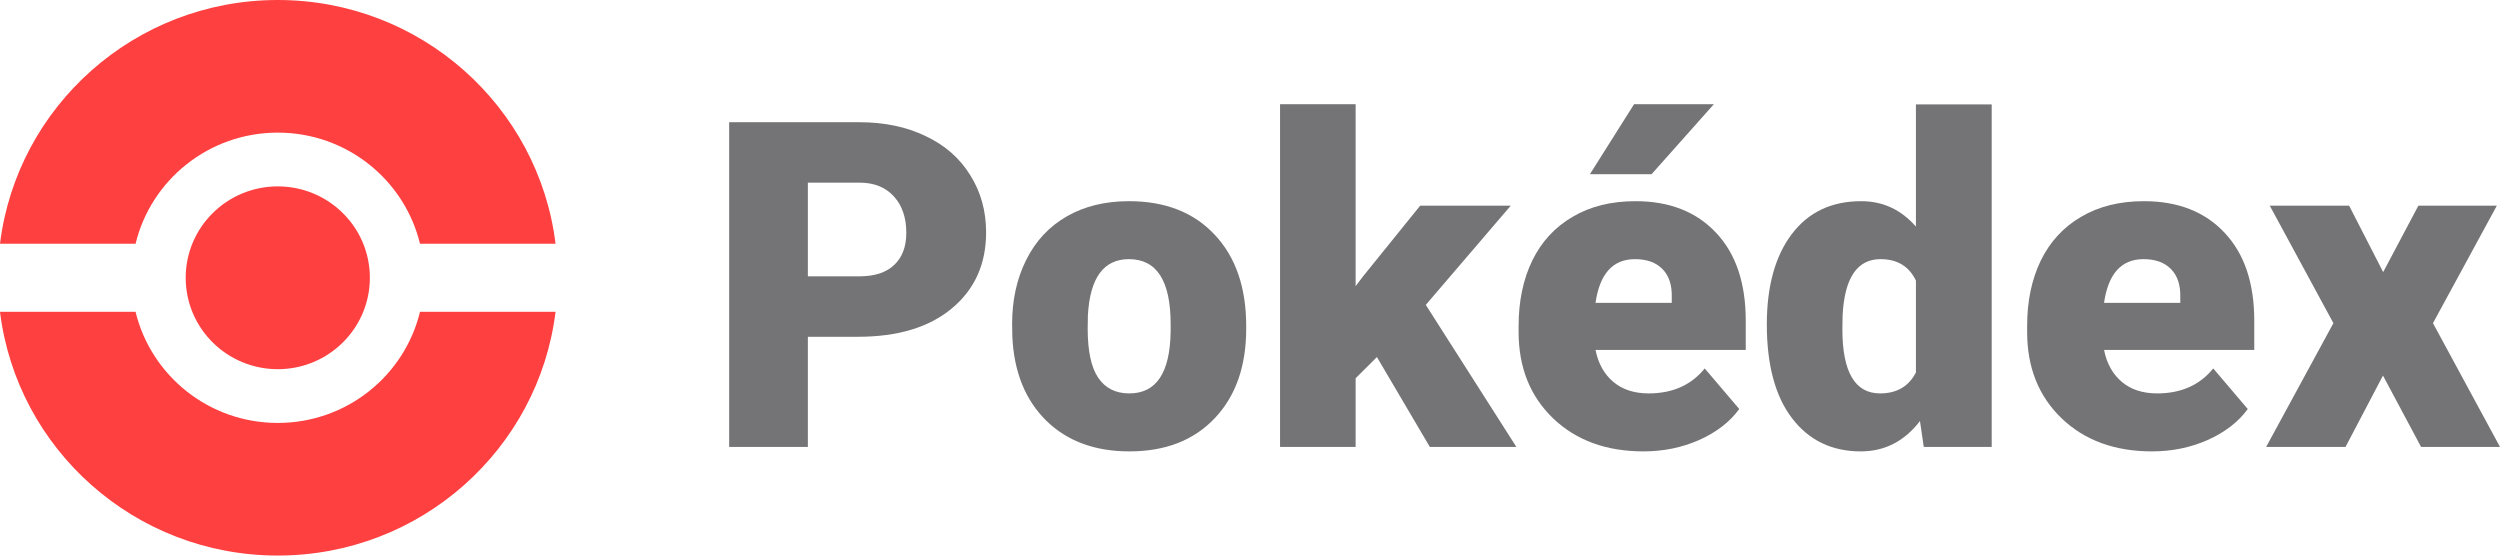
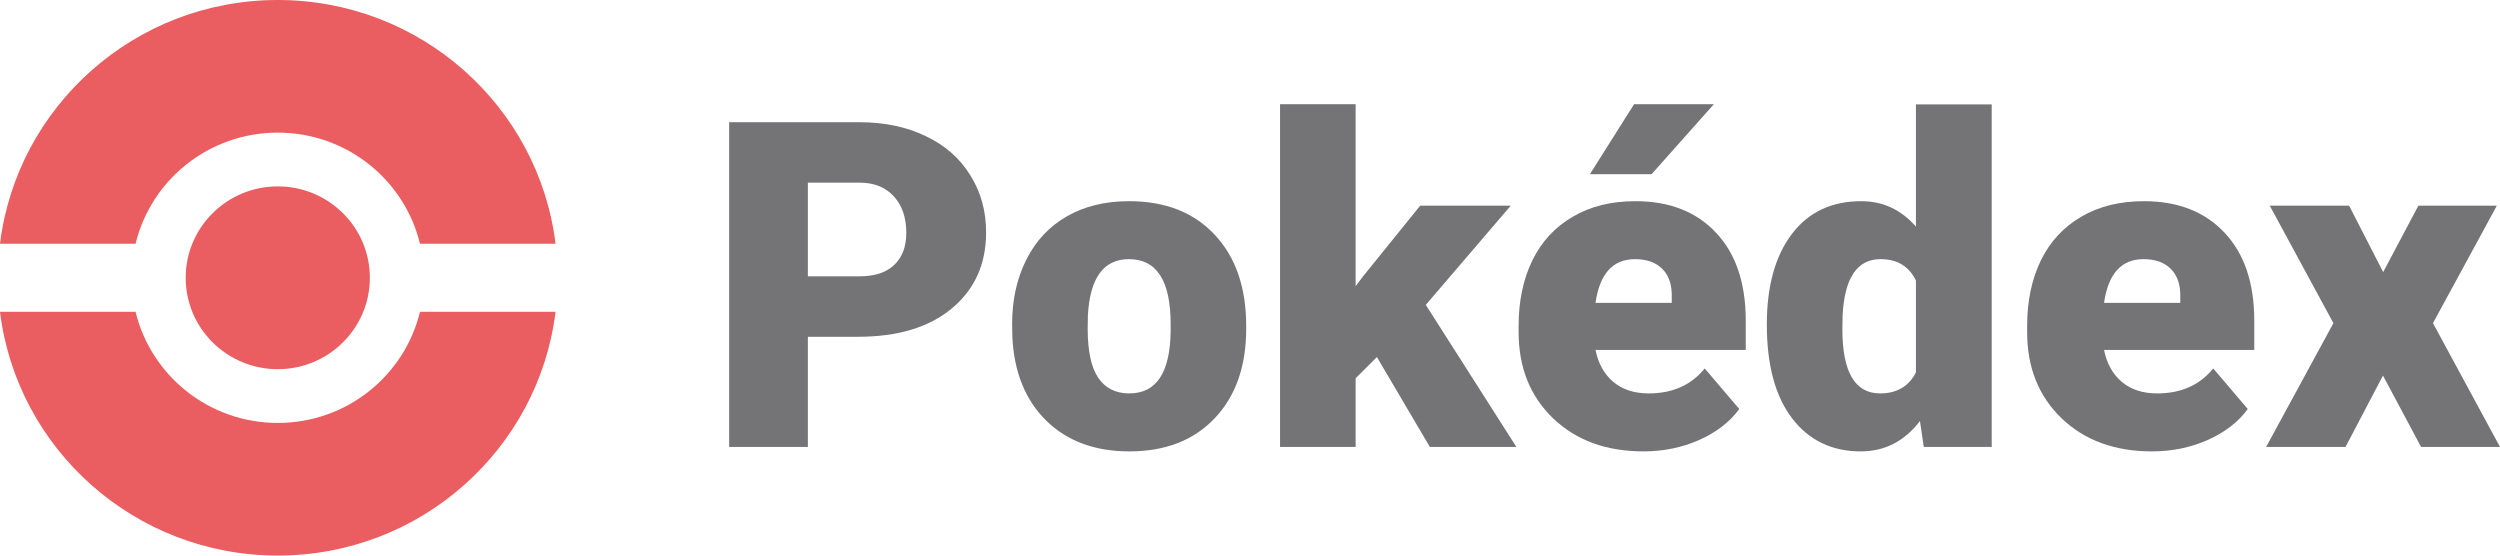
<svg xmlns="http://www.w3.org/2000/svg" width="144" height="32" viewBox="0 0 144 32" fill="none">
-   <path d="M16 0C24.234 0 31.026 6.127 32 14.039H24.191C23.302 10.367 19.972 7.639 16 7.639C12.028 7.639 8.698 10.367 7.809 14.039H0C0.974 6.127 7.766 0 16 0Z" fill="#FF4040" />
-   <path d="M24.191 17.961H32C31.026 25.873 24.234 32 16 32C7.766 32 0.974 25.873 0 17.961H7.809C8.698 21.633 12.028 24.361 16 24.361C19.972 24.361 23.302 21.633 24.191 17.961Z" fill="#FF4040" />
-   <path d="M16 21.265C18.929 21.265 21.304 18.907 21.304 16C21.304 13.092 18.929 10.736 16 10.736C13.071 10.736 10.696 13.092 10.696 16C10.696 18.907 13.071 21.265 16 21.265Z" fill="#FF4040" />
+   <path d="M16 0C24.234 0 31.026 6.127 32 14.039H24.191C23.302 10.367 19.972 7.639 16 7.639C12.028 7.639 8.698 10.367 7.809 14.039H0C0.974 6.127 7.766 0 16 0Z" fill="#EA5D60" />
+   <path d="M24.191 17.961H32C31.026 25.873 24.234 32 16 32C7.766 32 0.974 25.873 0 17.961H7.809C8.698 21.633 12.028 24.361 16 24.361C19.972 24.361 23.302 21.633 24.191 17.961Z" fill="#EA5D60" />
+   <path d="M16 21.265C18.929 21.265 21.304 18.907 21.304 16C21.304 13.092 18.929 10.736 16 10.736C13.071 10.736 10.696 13.092 10.696 16C10.696 18.907 13.071 21.265 16 21.265Z" fill="#EA5D60" />
  <path d="M46.533 19.398V25.743H42V7.04H49.503C50.941 7.04 52.211 7.306 53.313 7.837C54.424 8.359 55.281 9.109 55.883 10.085C56.495 11.053 56.8 12.153 56.8 13.386C56.8 15.21 56.142 16.67 54.824 17.766C53.516 18.854 51.716 19.398 49.426 19.398H46.533ZM46.533 15.916H49.503C50.382 15.916 51.049 15.698 51.505 15.261C51.97 14.825 52.203 14.208 52.203 13.412C52.203 12.538 51.966 11.84 51.492 11.318C51.019 10.796 50.373 10.53 49.555 10.521H46.533V15.916Z" fill="#747476" />
  <path d="M58.298 18.665C58.298 17.278 58.569 16.045 59.112 14.966C59.654 13.878 60.434 13.043 61.45 12.461C62.465 11.879 63.658 11.588 65.027 11.588C67.119 11.588 68.768 12.234 69.973 13.527C71.178 14.812 71.781 16.563 71.781 18.781V18.935C71.781 21.102 71.174 22.823 69.96 24.099C68.755 25.366 67.119 26 65.053 26C63.064 26 61.467 25.409 60.261 24.227C59.056 23.037 58.406 21.427 58.311 19.398L58.298 18.665ZM62.651 18.935C62.651 20.22 62.853 21.162 63.258 21.761C63.662 22.36 64.261 22.66 65.053 22.66C66.602 22.66 67.394 21.474 67.429 19.102V18.665C67.429 16.173 66.628 14.927 65.027 14.927C63.572 14.927 62.784 16.002 62.663 18.152L62.651 18.935Z" fill="#747476" />
  <path d="M79.311 20.567L78.084 21.787V25.743H73.731V6H78.084V16.482L78.523 15.904L81.803 11.845H87.02L82.126 17.561L87.343 25.743H82.358L79.311 20.567Z" fill="#747476" />
  <path d="M94.666 26C92.522 26 90.787 25.366 89.461 24.099C88.135 22.823 87.472 21.166 87.472 19.128V18.768C87.472 17.347 87.735 16.092 88.26 15.005C88.794 13.917 89.569 13.078 90.585 12.487C91.601 11.887 92.806 11.588 94.201 11.588C96.164 11.588 97.714 12.196 98.85 13.412C99.987 14.619 100.555 16.306 100.555 18.473V20.155H91.902C92.057 20.935 92.397 21.547 92.922 21.992C93.448 22.438 94.128 22.66 94.963 22.66C96.341 22.66 97.417 22.181 98.192 21.222L100.181 23.559C99.638 24.304 98.868 24.9 97.869 25.345C96.879 25.782 95.811 26 94.666 26ZM94.175 14.927C92.901 14.927 92.143 15.767 91.902 17.445H96.293V17.111C96.311 16.418 96.134 15.882 95.764 15.505C95.394 15.12 94.864 14.927 94.175 14.927ZM94.124 6H98.721L95.131 10.033H91.579L94.124 6Z" fill="#747476" />
  <path d="M101.769 18.691C101.769 16.49 102.247 14.756 103.203 13.489C104.158 12.221 105.493 11.588 107.206 11.588C108.455 11.588 109.505 12.076 110.357 13.052V6.013H114.722V25.743H110.809L110.59 24.253C109.694 25.418 108.558 26 107.18 26C105.519 26 104.201 25.366 103.228 24.099C102.256 22.831 101.769 21.029 101.769 18.691ZM106.121 18.961C106.121 21.427 106.845 22.66 108.291 22.66C109.255 22.66 109.944 22.258 110.357 21.453V16.161C109.961 15.338 109.281 14.927 108.317 14.927C106.974 14.927 106.246 16.006 106.134 18.164L106.121 18.961Z" fill="#747476" />
  <path d="M123.956 26C121.813 26 120.078 25.366 118.752 24.099C117.426 22.823 116.763 21.166 116.763 19.128V18.768C116.763 17.347 117.026 16.092 117.551 15.005C118.085 13.917 118.859 13.078 119.875 12.487C120.891 11.887 122.097 11.588 123.492 11.588C125.455 11.588 127.004 12.196 128.141 13.412C129.277 14.619 129.846 16.306 129.846 18.473V20.155H121.193C121.348 20.935 121.688 21.547 122.213 21.992C122.738 22.438 123.418 22.66 124.253 22.66C125.631 22.66 126.707 22.181 127.482 21.222L129.471 23.559C128.929 24.304 128.158 24.9 127.159 25.345C126.169 25.782 125.102 26 123.956 26ZM123.466 14.927C122.191 14.927 121.434 15.767 121.193 17.445H125.584V17.111C125.601 16.418 125.424 15.882 125.054 15.505C124.684 15.12 124.154 14.927 123.466 14.927Z" fill="#747476" />
  <path d="M137.271 15.672L139.299 11.845H143.819L140.139 18.614L144 25.743H139.454L137.259 21.633L135.102 25.743H130.53L134.404 18.614L130.737 11.845H135.308L137.271 15.672Z" fill="#747476" />
</svg>
